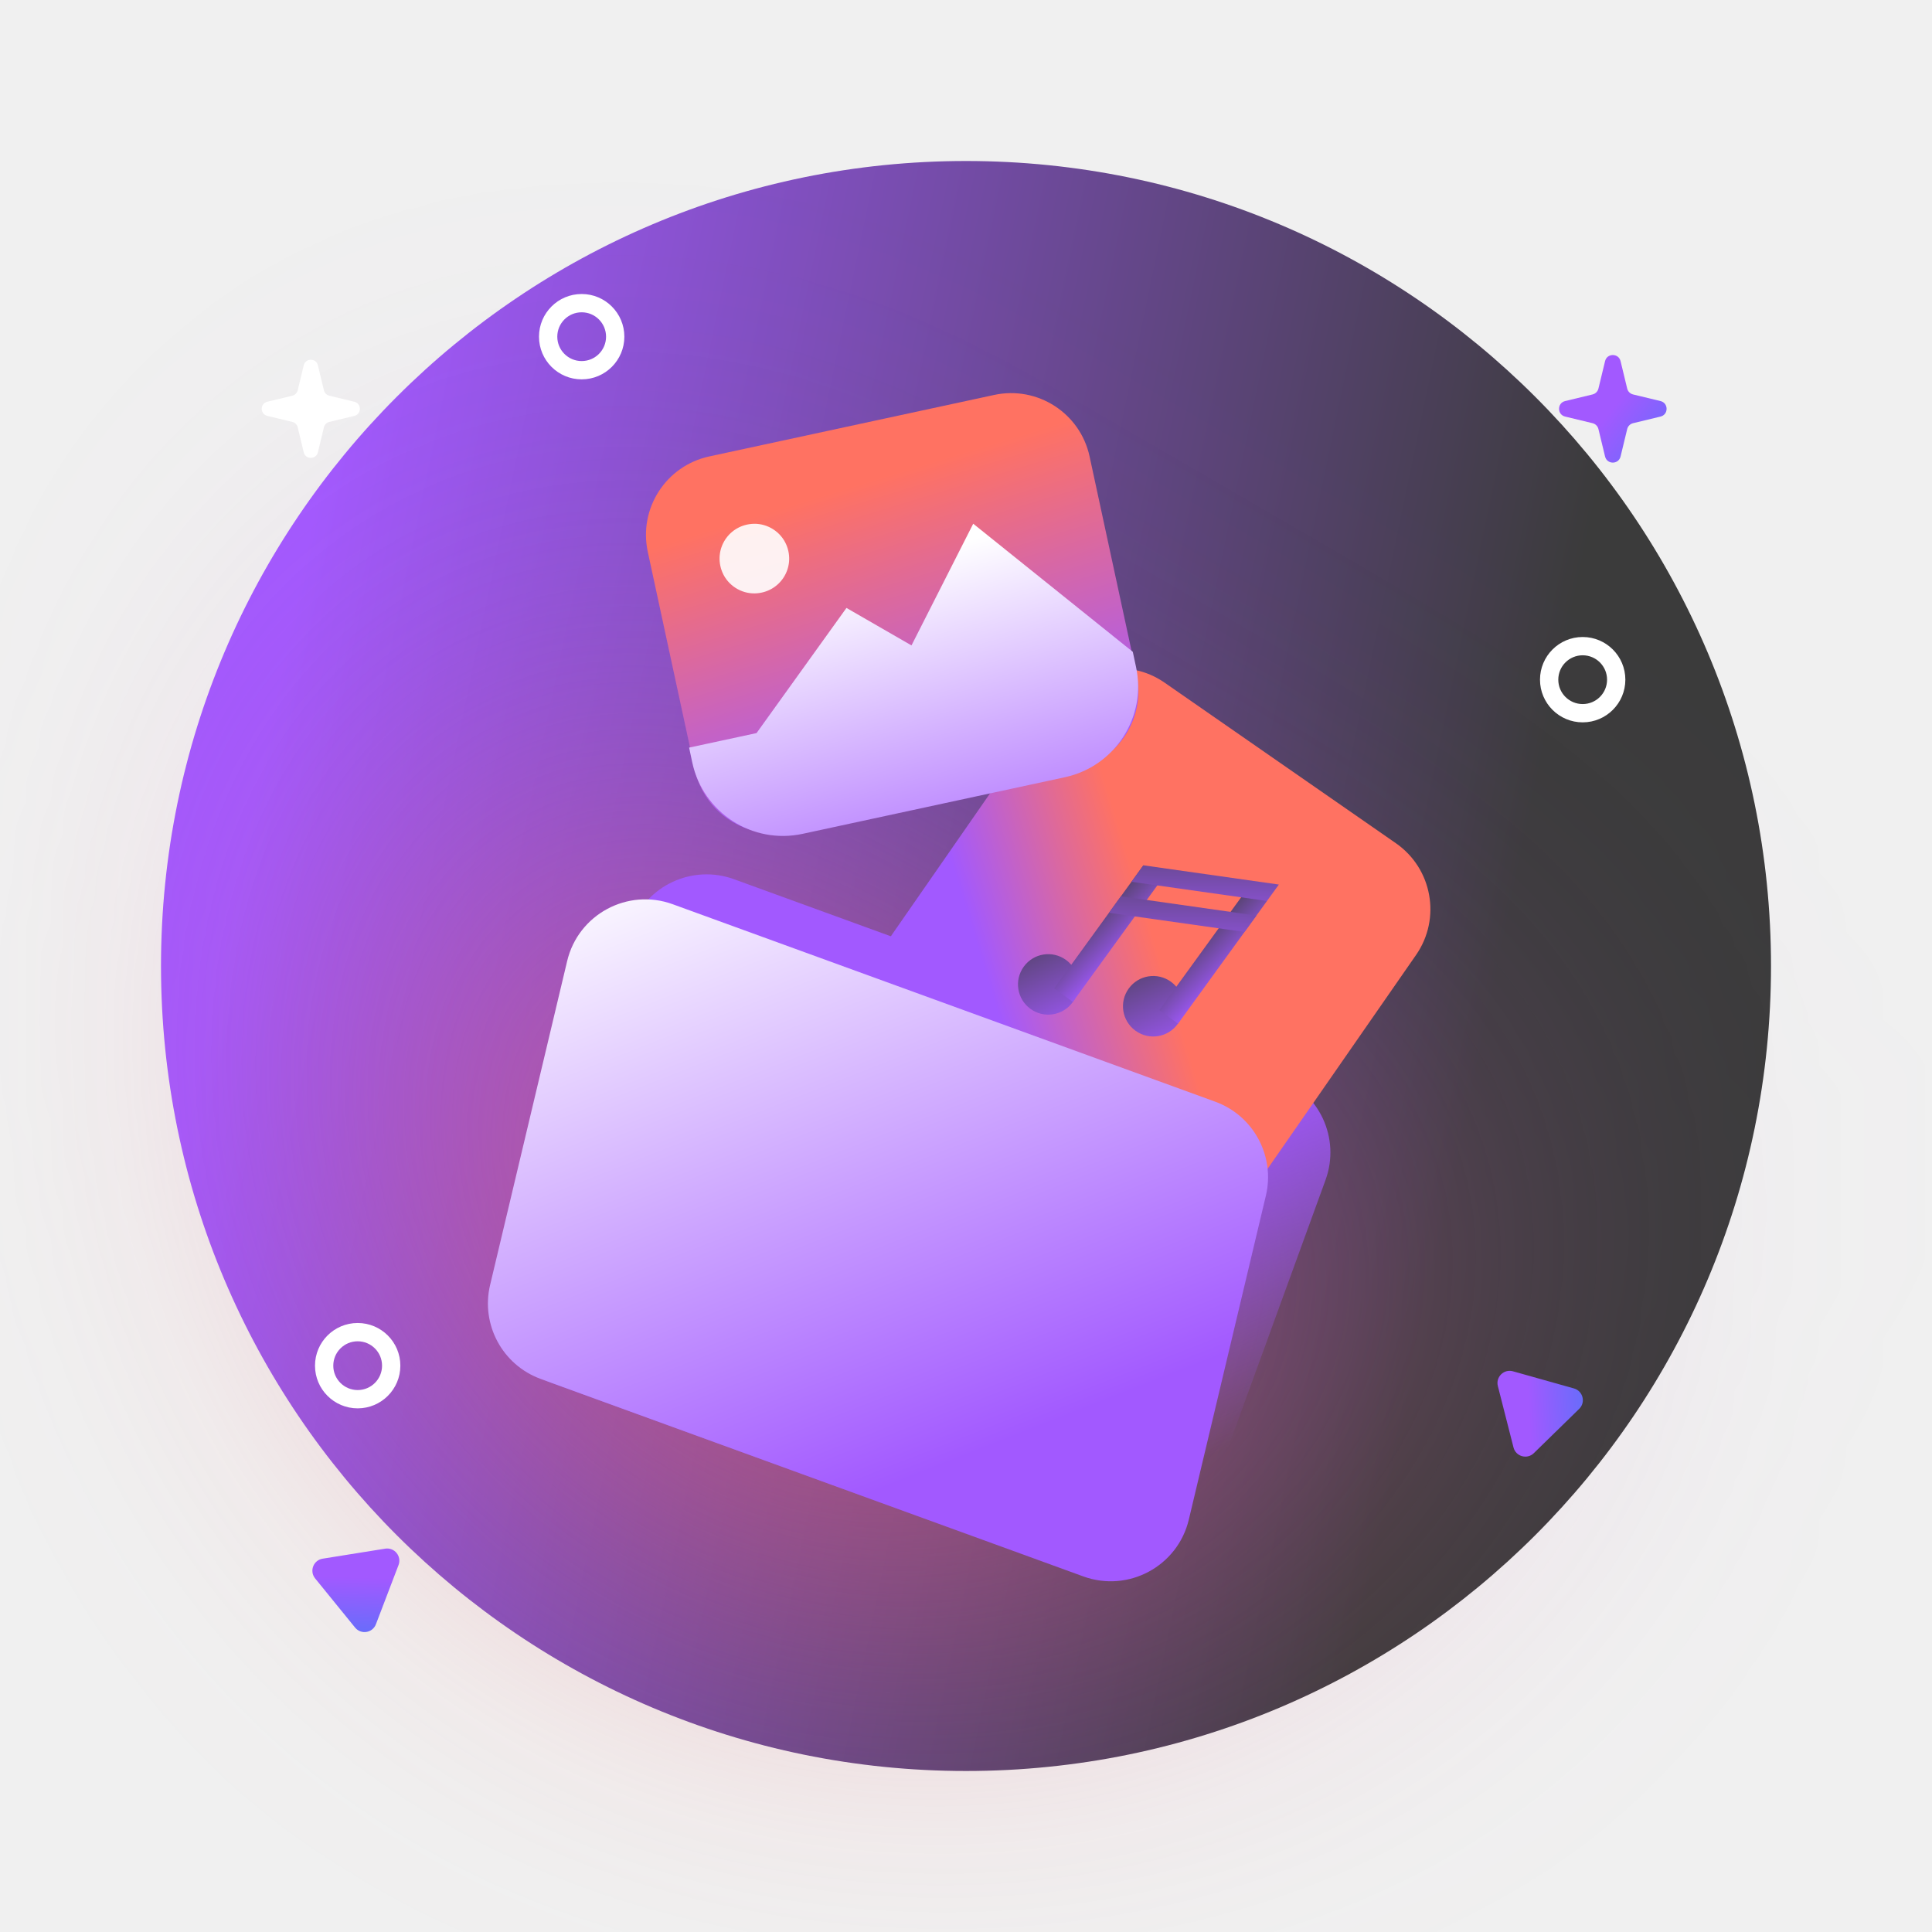
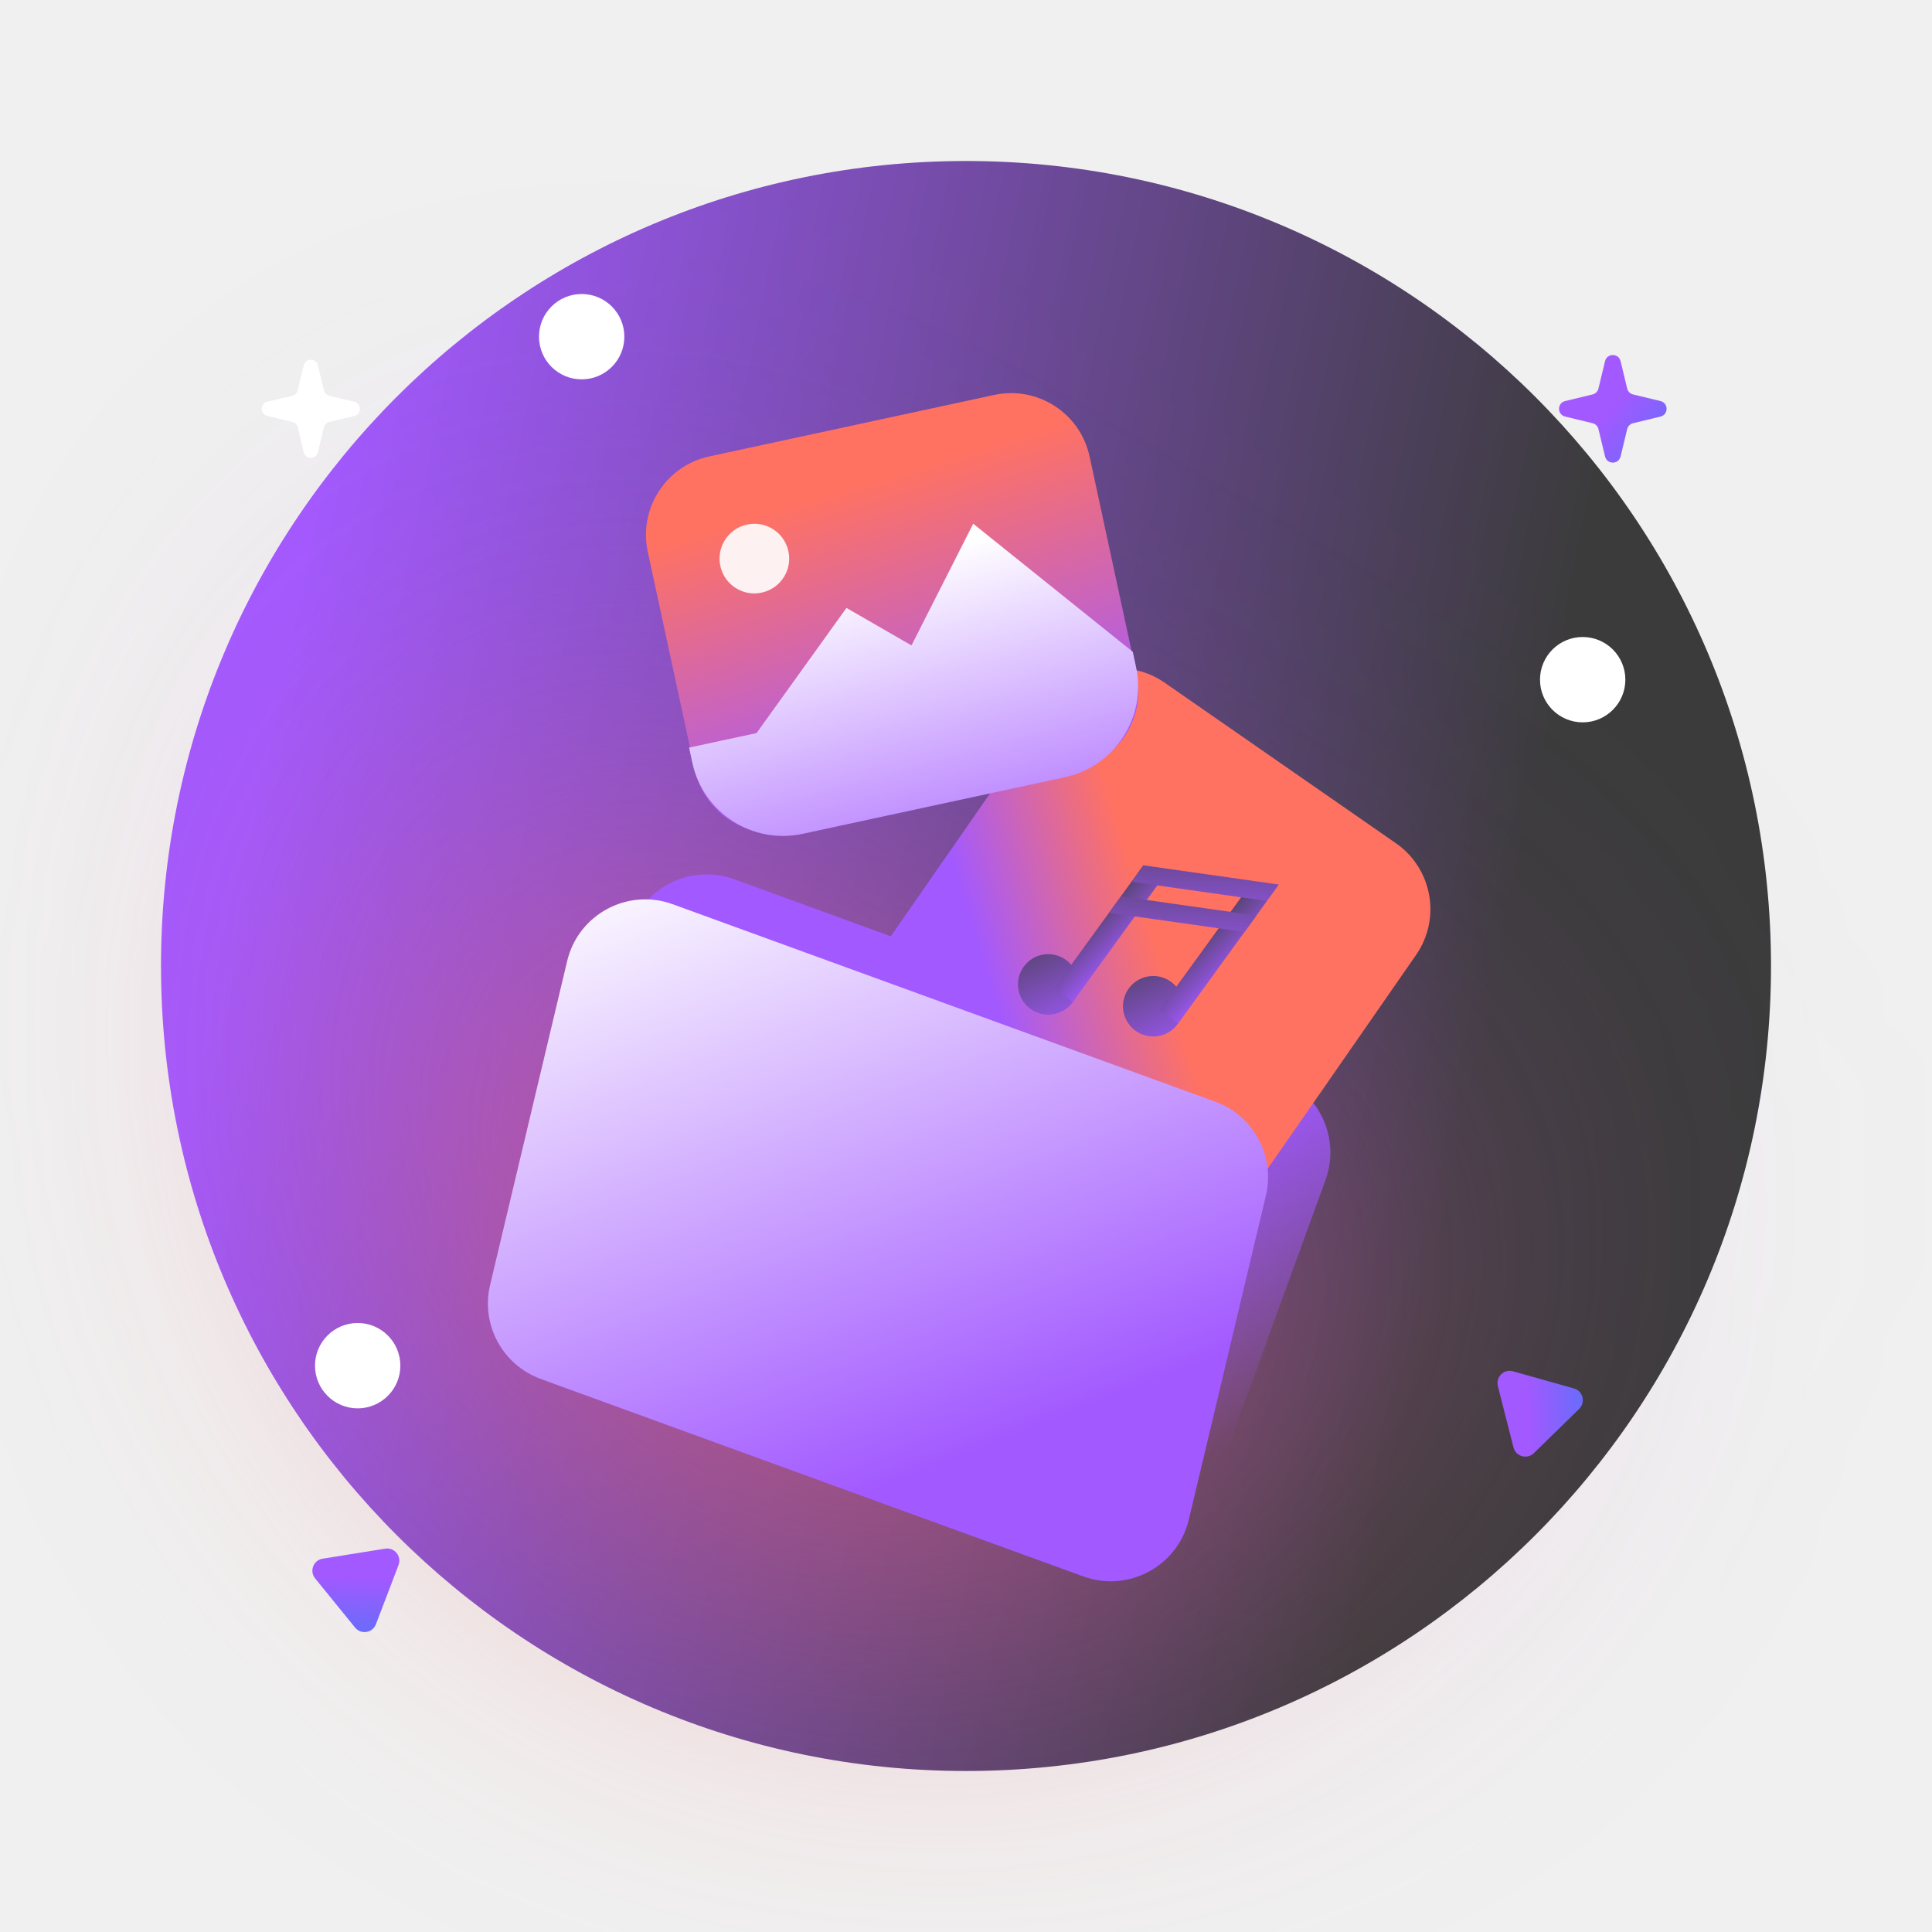
<svg xmlns="http://www.w3.org/2000/svg" width="250" height="250" viewBox="0 0 250 250" fill="none">
  <g clip-path="url(#clip0_19_3913)">
    <path d="M125 229.166C182.53 229.166 229.167 182.53 229.167 125C229.167 67.47 182.53 20.833 125 20.833C67.47 20.833 20.833 67.47 20.833 125C20.833 182.53 67.47 229.166 125 229.166Z" fill="url(#paint0_linear_19_3913)" />
    <g filter="url(#filter0_f_19_3913)">
      <path d="M125 201.087C167.022 201.087 201.087 167.022 201.087 125C201.087 82.978 167.022 48.913 125 48.913C82.978 48.913 48.913 82.978 48.913 125C48.913 167.022 82.978 201.087 125 201.087Z" fill="url(#paint1_linear_19_3913)" />
    </g>
-     <path fill-rule="evenodd" clip-rule="evenodd" d="M75.268 46.722C77.011 46.722 78.424 45.309 78.424 43.566C78.424 41.823 77.011 40.411 75.268 40.411C73.526 40.411 72.113 41.823 72.113 43.566C72.113 45.309 73.526 46.722 75.268 46.722ZM75.268 49.088C78.318 49.088 80.791 46.616 80.791 43.566C80.791 40.516 78.318 38.044 75.268 38.044C72.219 38.044 69.746 40.516 69.746 43.566C69.746 46.616 72.219 49.088 75.268 49.088Z" fill="white" />
-     <path fill-rule="evenodd" clip-rule="evenodd" d="M46.283 179.873C48.026 179.873 49.438 178.46 49.438 176.717C49.438 174.974 48.026 173.562 46.283 173.562C44.54 173.562 43.127 174.974 43.127 176.717C43.127 178.46 44.54 179.873 46.283 179.873ZM46.283 182.24C49.333 182.24 51.805 179.767 51.805 176.717C51.805 173.667 49.333 171.195 46.283 171.195C43.233 171.195 40.761 173.667 40.761 176.717C40.761 179.767 43.233 182.24 46.283 182.24Z" fill="white" />
-     <path fill-rule="evenodd" clip-rule="evenodd" d="M204.797 91.105C206.54 91.105 207.953 89.693 207.953 87.95C207.953 86.207 206.54 84.794 204.797 84.794C203.054 84.794 201.642 86.207 201.642 87.95C201.642 89.693 203.054 91.105 204.797 91.105ZM204.797 93.472C207.847 93.472 210.32 90.999 210.32 87.95C210.32 84.9 207.847 82.428 204.797 82.428C201.747 82.428 199.275 84.9 199.275 87.95C199.275 90.999 201.747 93.472 204.797 93.472Z" fill="white" />
+     <path fillRule="evenodd" clipRule="evenodd" d="M75.268 46.722C77.011 46.722 78.424 45.309 78.424 43.566C78.424 41.823 77.011 40.411 75.268 40.411C73.526 40.411 72.113 41.823 72.113 43.566C72.113 45.309 73.526 46.722 75.268 46.722ZM75.268 49.088C78.318 49.088 80.791 46.616 80.791 43.566C80.791 40.516 78.318 38.044 75.268 38.044C72.219 38.044 69.746 40.516 69.746 43.566C69.746 46.616 72.219 49.088 75.268 49.088Z" fill="white" />
+     <path fillRule="evenodd" clipRule="evenodd" d="M46.283 179.873C48.026 179.873 49.438 178.46 49.438 176.717C49.438 174.974 48.026 173.562 46.283 173.562C44.54 173.562 43.127 174.974 43.127 176.717C43.127 178.46 44.54 179.873 46.283 179.873ZM46.283 182.24C49.333 182.24 51.805 179.767 51.805 176.717C51.805 173.667 49.333 171.195 46.283 171.195C43.233 171.195 40.761 173.667 40.761 176.717C40.761 179.767 43.233 182.24 46.283 182.24Z" fill="white" />
+     <path fillRule="evenodd" clipRule="evenodd" d="M204.797 91.105C206.54 91.105 207.953 89.693 207.953 87.95C207.953 86.207 206.54 84.794 204.797 84.794C203.054 84.794 201.642 86.207 201.642 87.95C201.642 89.693 203.054 91.105 204.797 91.105ZM204.797 93.472C207.847 93.472 210.32 90.999 210.32 87.95C210.32 84.9 207.847 82.428 204.797 82.428C201.747 82.428 199.275 84.9 199.275 87.95C199.275 90.999 201.747 93.472 204.797 93.472Z" fill="white" />
    <path d="M39.303 47.272C39.535 46.31 40.903 46.31 41.135 47.272L41.916 50.508C41.999 50.852 42.268 51.12 42.611 51.203L45.847 51.984C46.809 52.216 46.809 53.584 45.847 53.816L42.611 54.597C42.268 54.68 41.999 54.948 41.916 55.292L41.135 58.528C40.903 59.489 39.535 59.489 39.303 58.528L38.522 55.292C38.439 54.948 38.171 54.68 37.827 54.597L34.591 53.816C33.63 53.584 33.63 52.216 34.591 51.984L37.827 51.203C38.171 51.12 38.439 50.852 38.522 50.508L39.303 47.272Z" fill="white" />
    <path d="M207.694 46.732C207.948 45.678 209.447 45.678 209.701 46.732L210.558 50.279C210.649 50.656 210.943 50.95 211.319 51.041L214.866 51.897C215.92 52.151 215.92 53.65 214.866 53.905L211.319 54.761C210.943 54.852 210.649 55.146 210.558 55.523L209.701 59.07C209.447 60.124 207.948 60.124 207.694 59.07L206.837 55.523C206.746 55.146 206.452 54.852 206.075 54.761L202.528 53.905C201.475 53.65 201.475 52.151 202.528 51.897L206.075 51.041C206.452 50.95 206.746 50.656 206.837 50.279L207.694 46.732Z" fill="url(#paint2_linear_19_3913)" />
    <path d="M49.847 200.396C51.046 200.204 52.004 201.381 51.57 202.516L48.645 210.175C48.212 211.31 46.713 211.55 45.947 210.607L40.777 204.244C40.011 203.302 40.553 201.884 41.752 201.692L49.847 200.396Z" fill="url(#paint3_linear_19_3913)" />
    <path d="M193.821 179.355C193.521 178.177 194.607 177.117 195.776 177.445L203.669 179.663C204.838 179.992 205.214 181.463 204.344 182.311L198.477 188.038C197.608 188.886 196.147 188.475 195.846 187.298L193.821 179.355Z" fill="url(#paint4_linear_19_3913)" />
    <path d="M165.316 139.369L94.984 113.77C89.592 111.808 83.631 114.588 81.669 119.979L65.066 165.595C63.104 170.986 65.883 176.947 71.275 178.909L141.608 204.509C146.999 206.471 152.96 203.691 154.922 198.3L171.525 152.684C173.487 147.292 170.707 141.331 165.316 139.369Z" fill="url(#paint5_linear_19_3913)" />
    <path d="M162.461 153.498L183.237 123.571C186.509 118.858 185.341 112.385 180.629 109.114L150.702 88.337C145.989 85.065 139.516 86.234 136.245 90.946L115.468 120.873C112.197 125.586 113.364 132.058 118.077 135.33L148.004 156.106C152.716 159.378 159.189 158.21 162.461 153.498Z" fill="url(#paint6_linear_19_3913)" />
    <path d="M138.808 129.681C137.537 131.433 135.095 131.82 133.343 130.549C131.591 129.278 131.205 126.836 132.476 125.084C133.747 123.332 136.189 122.945 137.941 124.216C139.692 125.488 140.08 127.93 138.808 129.681Z" fill="url(#paint7_linear_19_3913)" />
    <path d="M150.37 113.727L147.952 111.974L136.408 127.893L138.825 129.647L150.37 113.727Z" fill="url(#paint8_linear_19_3913)" />
    <path d="M152.393 132.506C151.121 134.258 148.679 134.646 146.929 133.374C145.177 132.103 144.789 129.661 146.061 127.909C147.332 126.157 149.774 125.77 151.525 127.041C153.277 128.313 153.665 130.755 152.393 132.506Z" fill="url(#paint9_linear_19_3913)" />
    <path d="M163.977 116.544L161.56 114.791L150.017 130.712L152.436 132.465L163.977 116.544Z" fill="url(#paint10_linear_19_3913)" />
    <path d="M163.947 116.584L146.416 114.102L147.956 111.971L165.484 114.461L163.947 116.584Z" fill="url(#paint11_linear_19_3913)" />
    <path d="M161.036 120.595L143.505 118.113L145.044 115.981L162.581 118.474L161.036 120.595Z" fill="url(#paint12_linear_19_3913)" />
    <path d="M147.076 87.256L140.992 59.068C139.782 53.46 134.254 49.895 128.646 51.105L91.785 59.061C86.177 60.272 82.613 65.799 83.823 71.407L89.907 99.596C91.118 105.203 96.645 108.768 102.254 107.558L139.113 99.602C144.722 98.392 148.286 92.865 147.076 87.256Z" fill="url(#paint13_linear_19_3913)" />
    <path d="M146.596 84.358L125.934 67.769L117.946 83.517L109.531 78.666L97.897 94.861L89.17 96.741L89.586 98.694C90.988 105.177 97.377 109.301 103.86 107.898L137.797 100.574C144.28 99.172 148.404 92.784 147.001 86.301L146.586 84.358H146.596Z" fill="url(#paint14_linear_19_3913)" />
    <path opacity="0.9" d="M97.688 76.785C100.919 76.702 103.007 73.461 101.75 70.49C101.043 68.828 99.35 67.737 97.543 67.778C94.312 67.862 92.224 71.103 93.481 74.074C94.188 75.736 95.88 76.827 97.688 76.785Z" fill="white" />
    <path d="M153.834 196.629C152.397 202.673 146.012 206.112 140.175 203.987L69.973 178.435C65.017 176.632 62.199 171.401 63.42 166.27L73.389 124.364C74.826 118.32 81.211 114.881 87.048 117.006L157.25 142.558C162.206 144.361 165.024 149.592 163.803 154.723L153.834 196.629Z" fill="url(#paint15_linear_19_3913)" />
  </g>
  <defs>
    <filter id="filter0_f_19_3913" x="-5.087" y="-5.087" width="260.174" height="260.174" filterUnits="userSpaceOnUse" color-interpolation-filters="sRGB">
      <feFlood flood-opacity="0" result="BackgroundImageFix" />
      <feBlend mode="normal" in="SourceGraphic" in2="BackgroundImageFix" result="shape" />
      <feGaussianBlur stdDeviation="27" result="effect1_foregroundBlur_19_3913" />
    </filter>
    <linearGradient id="paint0_linear_19_3913" x1="49.894" y1="20.833" x2="208.898" y2="53.932" gradientUnits="userSpaceOnUse">
      <stop stop-color="#A259FF" />
      <stop offset="1" stop-color="#3B3B3B" />
    </linearGradient>
    <linearGradient id="paint1_linear_19_3913" x1="212.862" y1="137.681" x2="156.245" y2="235.275" gradientUnits="userSpaceOnUse">
      <stop stop-color="#A259FF" stop-opacity="0" />
      <stop offset="1" stop-color="#FF6250" />
    </linearGradient>
    <linearGradient id="paint2_linear_19_3913" x1="211.673" y1="49.035" x2="225.015" y2="59.514" gradientUnits="userSpaceOnUse">
      <stop stop-color="#A259FF" />
      <stop offset="1" stop-color="#377DF7" />
    </linearGradient>
    <linearGradient id="paint3_linear_19_3913" x1="51.084" y1="204.28" x2="50.638" y2="217.555" gradientUnits="userSpaceOnUse">
      <stop stop-color="#A259FF" />
      <stop offset="1" stop-color="#377DF7" />
    </linearGradient>
    <linearGradient id="paint4_linear_19_3913" x1="197.577" y1="177.77" x2="210.838" y2="177.009" gradientUnits="userSpaceOnUse">
      <stop stop-color="#A259FF" />
      <stop offset="1" stop-color="#377DF7" />
    </linearGradient>
    <linearGradient id="paint5_linear_19_3913" x1="144.092" y1="148.037" x2="182.892" y2="240.768" gradientUnits="userSpaceOnUse">
      <stop stop-color="#A259FF" />
      <stop offset="0.417" stop-color="#A259FF" stop-opacity="0" />
    </linearGradient>
    <linearGradient id="paint6_linear_19_3913" x1="155.431" y1="141.331" x2="88.777" y2="161.814" gradientUnits="userSpaceOnUse">
      <stop stop-color="#FF7262" />
      <stop offset="0.318" stop-color="#A259FF" />
    </linearGradient>
    <linearGradient id="paint7_linear_19_3913" x1="144.953" y1="111.552" x2="152.341" y2="127.113" gradientUnits="userSpaceOnUse">
      <stop stop-color="#3B3B3B" />
      <stop offset="1" stop-color="#A259FF" />
    </linearGradient>
    <linearGradient id="paint8_linear_19_3913" x1="171.051" y1="84.833" x2="177.564" y2="91.227" gradientUnits="userSpaceOnUse">
      <stop stop-color="#3B3B3B" />
      <stop offset="1" stop-color="#A259FF" />
    </linearGradient>
    <linearGradient id="paint9_linear_19_3913" x1="158.538" y1="114.378" x2="165.925" y2="129.938" gradientUnits="userSpaceOnUse">
      <stop stop-color="#3B3B3B" />
      <stop offset="1" stop-color="#A259FF" />
    </linearGradient>
    <linearGradient id="paint10_linear_19_3913" x1="184.654" y1="87.646" x2="191.168" y2="94.039" gradientUnits="userSpaceOnUse">
      <stop stop-color="#3B3B3B" />
      <stop offset="1" stop-color="#A259FF" />
    </linearGradient>
    <linearGradient id="paint11_linear_19_3913" x1="168.053" y1="103.502" x2="167.786" y2="121.807" gradientUnits="userSpaceOnUse">
      <stop stop-color="#3B3B3B" />
      <stop offset="1" stop-color="#A259FF" />
    </linearGradient>
    <linearGradient id="paint12_linear_19_3913" x1="165.149" y1="107.516" x2="164.88" y2="125.82" gradientUnits="userSpaceOnUse">
      <stop stop-color="#3B3B3B" />
      <stop offset="1" stop-color="#A259FF" />
    </linearGradient>
    <linearGradient id="paint13_linear_19_3913" x1="123.704" y1="58.782" x2="135.466" y2="97.229" gradientUnits="userSpaceOnUse">
      <stop stop-color="#FF7262" />
      <stop offset="1" stop-color="#A259FF" />
    </linearGradient>
    <linearGradient id="paint14_linear_19_3913" x1="115.393" y1="123.189" x2="102.616" y2="75.993" gradientUnits="userSpaceOnUse">
      <stop stop-color="#A259FF" />
      <stop offset="1" stop-color="white" />
    </linearGradient>
    <linearGradient id="paint15_linear_19_3913" x1="137.015" y1="183.7" x2="88.155" y2="59.385" gradientUnits="userSpaceOnUse">
      <stop stop-color="#A259FF" />
      <stop offset="0.667" stop-color="white" />
    </linearGradient>
    <clipPath id="clip0_19_3913">
      <rect width="250" height="250" fill="white" />
    </clipPath>
  </defs>
</svg>
